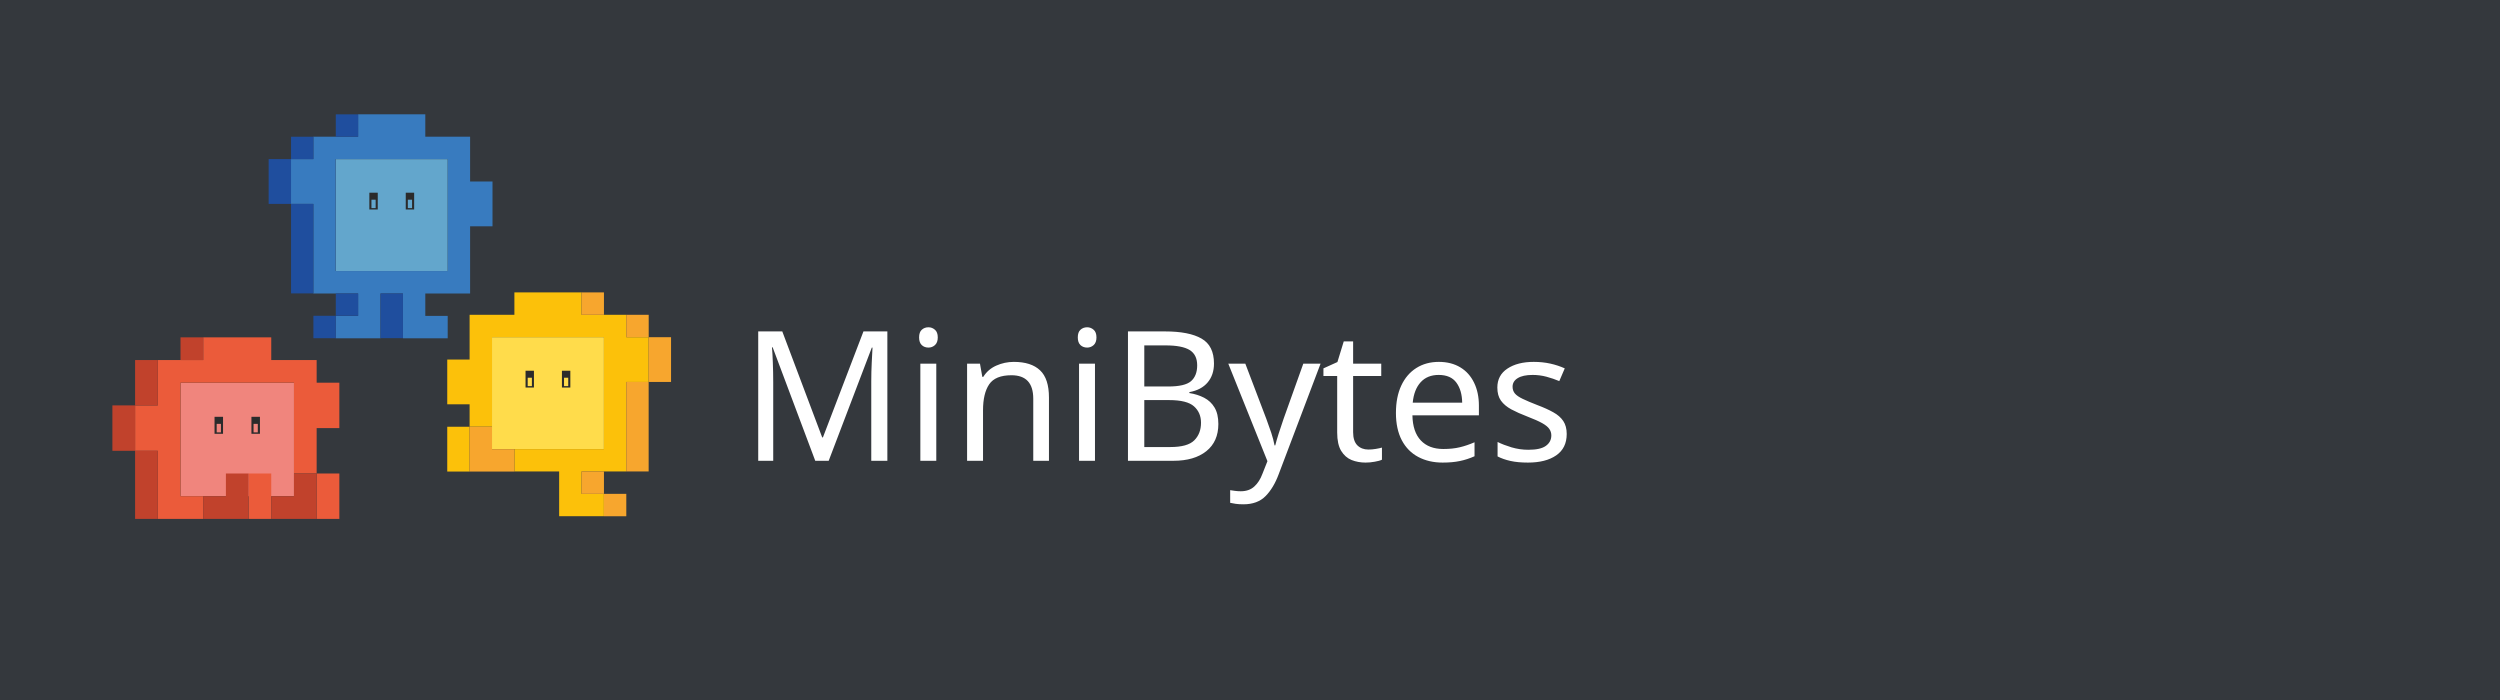
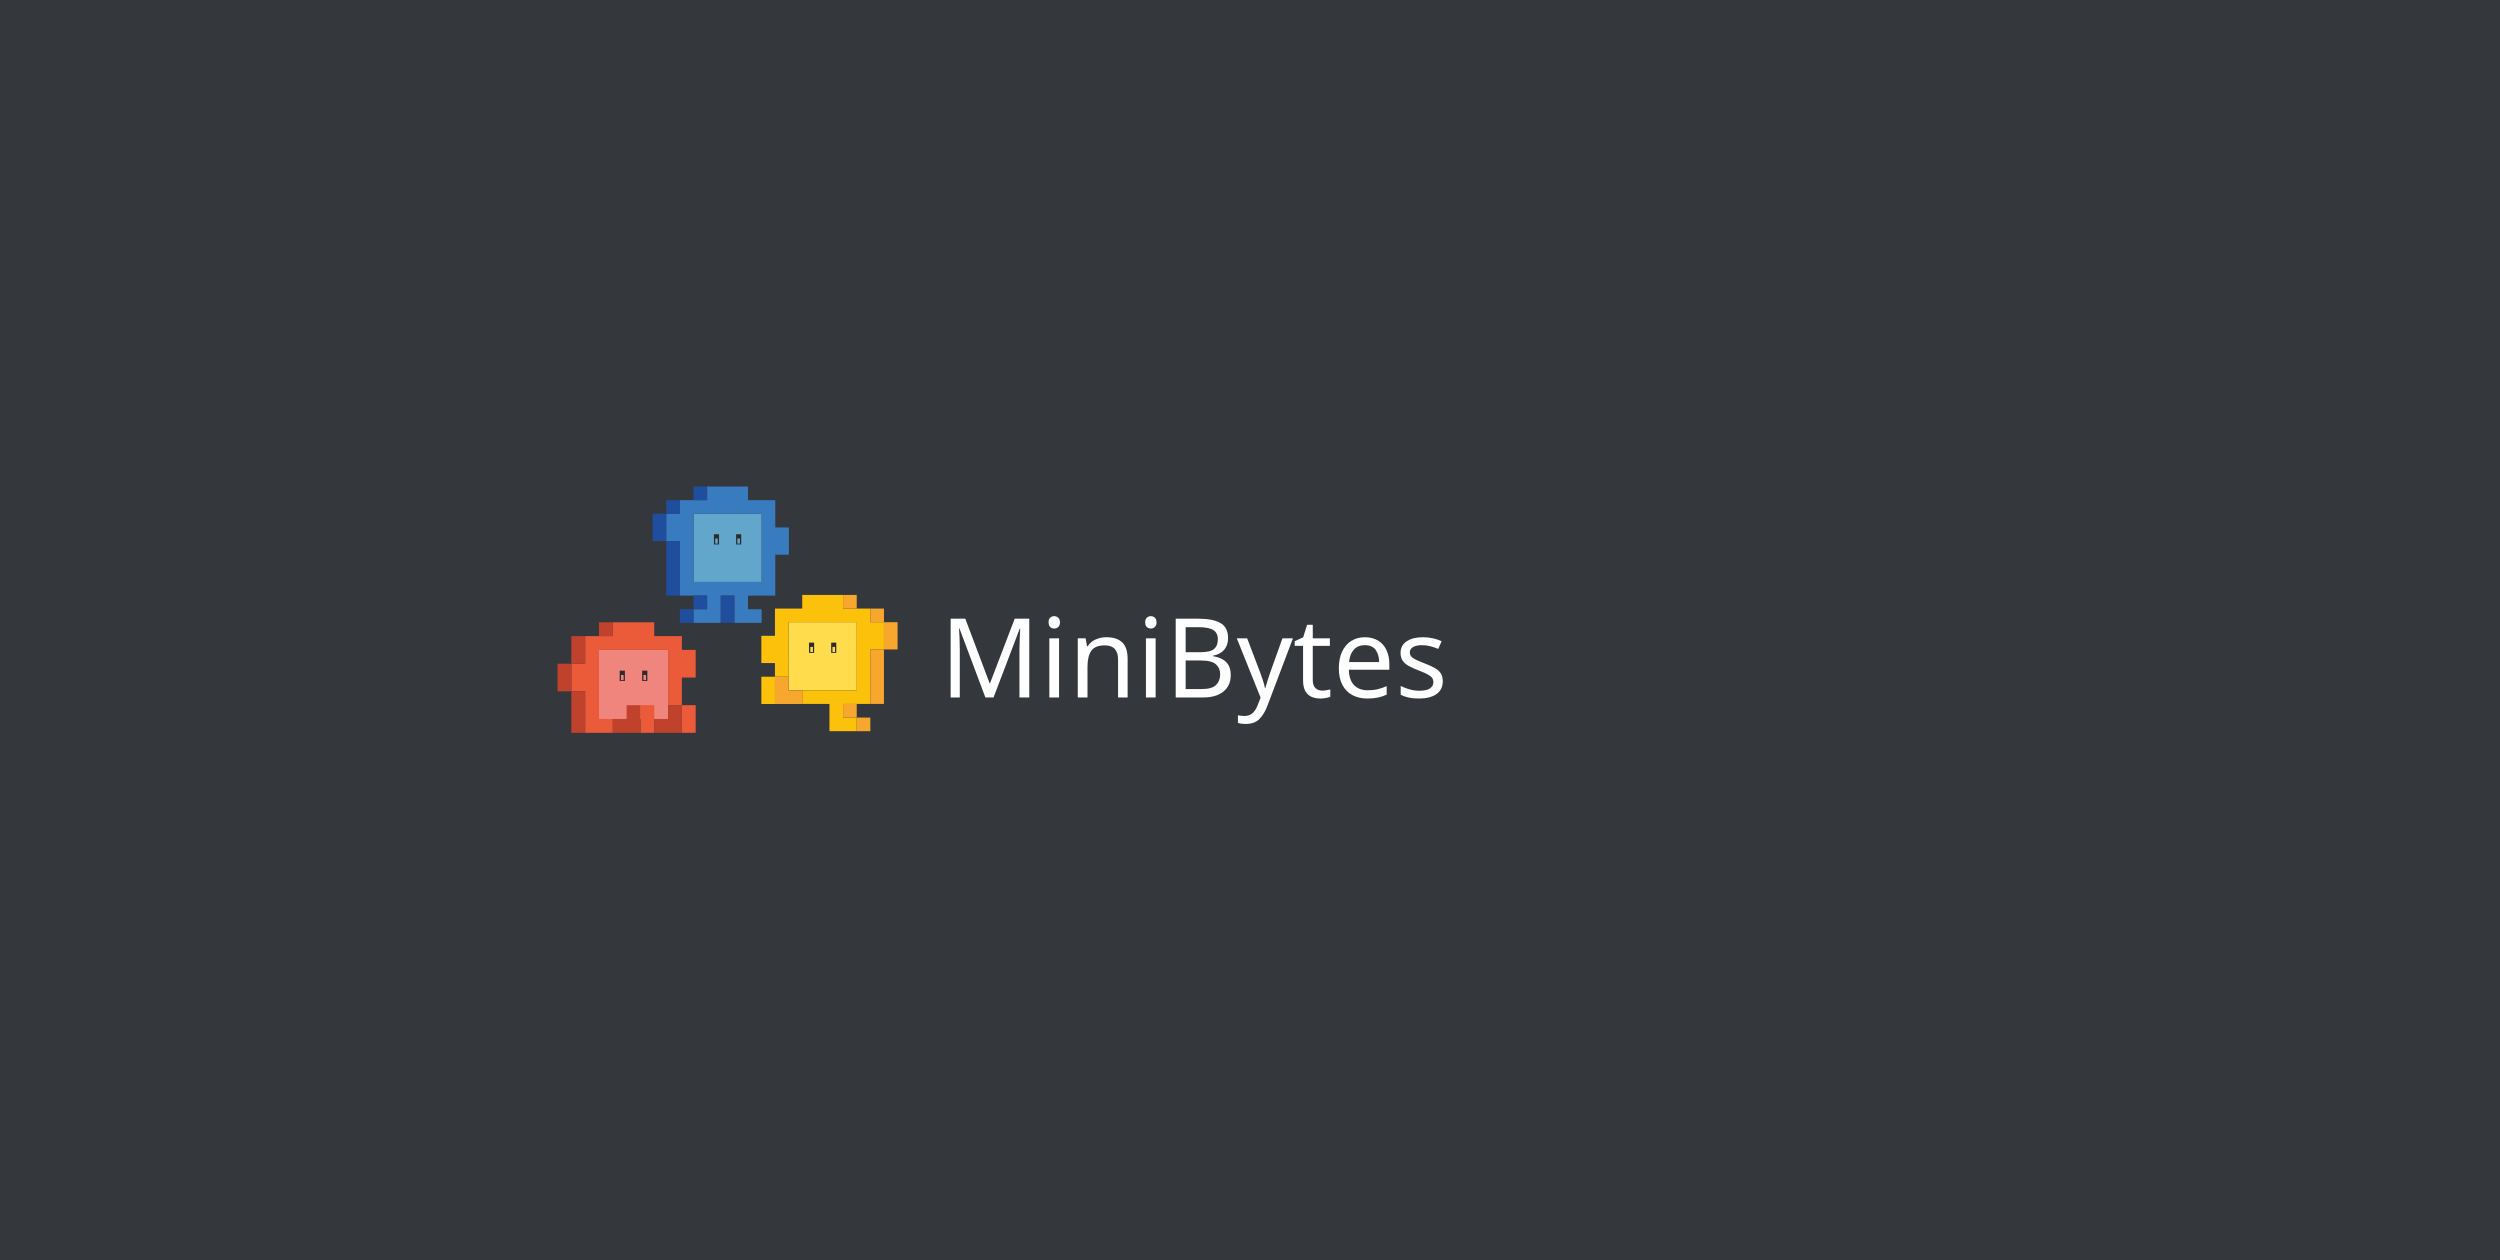
- <svg xmlns="http://www.w3.org/2000/svg" version="1.1" id="Laag_1" x="0px" y="0px" viewBox="0 0 500 140" style="enable-background:new 0 0 500 140;" xml:space="preserve">
-   <rect style="fill:#34383D;" width="500" height="140" />
-   <text transform="matrix(1 0 0 1 148.1282 92.1575)" style="fill:#FFFFFF; font-family:'PressStart2P-Regular'; font-size:36.232px;">MiniBytes</text>
+ <svg xmlns="http://www.w3.org/2000/svg" version="1.1" id="Laag_1" x="0px" y="0px" viewBox="0 0 821.43 414" style="enable-background:new 0 0 821.43 414;" xml:space="preserve">
+   <rect y="-0.41" style="fill:#34383D;" width="821.43" height="414.41" />
  <g>
-     <rect x="67.16" y="31.83" style="fill:#63A6CC;" width="22.38" height="22.38" />
-     <rect x="81.15" y="38.54" style="fill:#2B2B2B;" width="1.68" height="3.36" />
-     <rect x="73.87" y="38.54" style="fill:#2B2B2B;" width="1.68" height="3.36" />
-     <rect x="81.57" y="39.94" style="fill:#63A6CC;" width="0.84" height="1.68" />
-     <rect x="74.29" y="39.94" style="fill:#63A6CC;" width="0.84" height="1.68" />
-     <path style="fill:#387BBF;" d="M94.02,36.3v-4.48v-4.48h-4.48h-4.48v-4.48h-4.48h-4.48h-4.48v4.48h-4.48h-4.48v4.48h-4.48v4.48v4.48h4.48   v4.48v4.48v4.48v4.48h4.48h4.48v4.48h-4.48v4.48h4.48h4.48v-4.48v-4.48h4.48v4.48v4.48h4.48h4.48v-4.48h-4.48v-4.48h4.48h4.48   v-4.48v-4.48v-4.48h4.48v-4.48V36.3H94.02z M89.54,49.73v4.48h-4.48h-4.48h-4.48h-4.48h-4.48v-4.48v-4.48v-4.48V36.3v-4.48h4.48   h4.48h4.48h4.48h4.48v4.48v4.48v4.48V49.73z" />
+     <rect x="160.71" y="137" style="fill:#34383D;" width="500" height="140" />
+     <text transform="matrix(1 0 0 1 308.8425 229.1575)" style="fill:#FFFFFF; font-family:'PressStart2P-Regular'; font-size:36.232px;">MiniBytes</text>
    <g>
-       <rect x="58.21" y="27.35" style="fill:#1F4E9E;" width="4.48" height="4.48" />
-       <polygon style="fill:#1F4E9E;" points="76.11,58.68 76.11,63.16 76.11,67.63 80.59,67.63 80.59,63.16 80.59,58.68   " />
-       <rect x="67.16" y="58.68" style="fill:#1F4E9E;" width="4.48" height="4.48" />
-       <rect x="62.68" y="63.16" style="fill:#1F4E9E;" width="4.48" height="4.48" />
-       <polygon style="fill:#1F4E9E;" points="58.21,31.82 53.73,31.82 53.73,36.3 53.73,40.78 58.21,40.78 58.21,36.3   " />
-       <polygon style="fill:#1F4E9E;" points="58.21,49.73 58.21,54.21 58.21,58.68 62.68,58.68 62.68,54.21 62.68,49.73 62.68,45.25     62.68,40.78 58.21,40.78 58.21,45.25   " />
-       <rect x="67.16" y="22.87" style="fill:#1F4E9E;" width="4.48" height="4.48" />
-     </g>
-   </g>
-   <g>
-     <rect x="36.1" y="76.54" transform="matrix(-1 -4.488555e-11 4.488555e-11 -1 94.8929 175.784)" style="fill:#F0857D;" width="22.69" height="22.69" />
-     <rect x="42.91" y="83.35" transform="matrix(-1 -4.381663e-11 4.381663e-11 -1 87.5173 170.1104)" style="fill:#2B2B2B;" width="1.7" height="3.4" />
-     <rect x="50.28" y="83.35" transform="matrix(-1 -4.381663e-11 4.381663e-11 -1 102.2685 170.1104)" style="fill:#2B2B2B;" width="1.7" height="3.4" />
-     <rect x="43.33" y="84.77" transform="matrix(-1 -4.488555e-11 4.488555e-11 -1 87.5173 171.2451)" style="fill:#F0857D;" width="0.85" height="1.7" />
-     <rect x="50.71" y="84.77" transform="matrix(-1 -3.633594e-11 3.633594e-11 -1 102.2685 171.2451)" style="fill:#F0857D;" width="0.85" height="1.7" />
-     <g>
-       <polygon style="fill:#EB5B3A;" points="31.56,81.08 31.56,76.54 31.56,72.01 36.1,72.01 40.64,72.01 40.64,67.47 45.18,67.47 49.72,67.47     54.25,67.47 54.25,72.01 58.79,72.01 63.33,72.01 63.33,76.54 67.87,76.54 67.87,81.08 67.87,85.62 63.33,85.62 63.33,90.16     63.33,94.7 58.79,94.7 58.79,90.16 58.79,85.62 58.79,81.08 58.79,76.54 54.25,76.54 49.72,76.54 45.18,76.54 40.64,76.54     36.1,76.54 36.1,81.08 36.1,85.62 36.1,90.16 36.1,94.7 36.1,99.24 40.64,99.24 40.64,103.78 36.1,103.78 31.56,103.78     31.56,99.24 31.56,94.7 31.56,90.16 27.02,90.16 27.02,85.62 27.02,81.08   " />
-       <polygon style="fill:#EB5B3A;" points="67.87,99.24 67.87,103.78 63.33,103.78 63.33,99.24 63.33,94.7 67.87,94.7   " />
-       <polygon style="fill:#EB5B3A;" points="54.25,99.24 54.25,103.78 49.72,103.78 49.72,99.24 49.72,94.7 54.25,94.7   " />
+       <rect x="227.87" y="168.83" style="fill:#63A6CC;" width="22.38" height="22.38" />
+       <rect x="241.86" y="175.54" style="fill:#2B2B2B;" width="1.68" height="3.36" />
+       <rect x="234.58" y="175.54" style="fill:#2B2B2B;" width="1.68" height="3.36" />
+       <rect x="242.28" y="176.94" style="fill:#63A6CC;" width="0.84" height="1.68" />
+       <rect x="235" y="176.94" style="fill:#63A6CC;" width="0.84" height="1.68" />
+       <path style="fill:#387BBF;" d="M254.73,173.3v-4.48v-4.48h-4.48h-4.48v-4.48h-4.48h-4.48h-4.48v4.48h-4.48h-4.48v4.48h-4.48v4.48v4.48    h4.48v4.48v4.48v4.48v4.48h4.48h4.48v4.48h-4.48v4.48h4.48h4.48v-4.48v-4.48h4.48v4.48v4.48h4.48h4.48v-4.48h-4.48v-4.48h4.48    h4.48v-4.48v-4.48v-4.48h4.48v-4.48v-4.48H254.73z M250.25,186.73v4.48h-4.48h-4.48h-4.48h-4.48h-4.48v-4.48v-4.48v-4.48v-4.47    v-4.48h4.48h4.48h4.48h4.48h4.48v4.48v4.48v4.48V186.73z" />
+       <g>
+         <rect x="218.92" y="164.35" style="fill:#1F4E9E;" width="4.48" height="4.48" />
+         <polygon style="fill:#1F4E9E;" points="236.82,195.68 236.82,200.16 236.82,204.63 241.3,204.63 241.3,200.16 241.3,195.68    " />
+         <rect x="227.87" y="195.68" style="fill:#1F4E9E;" width="4.48" height="4.48" />
+         <rect x="223.39" y="200.16" style="fill:#1F4E9E;" width="4.48" height="4.48" />
+         <polygon style="fill:#1F4E9E;" points="218.92,168.82 214.44,168.82 214.44,173.3 214.44,177.78 218.92,177.78 218.92,173.3    " />
+         <polygon style="fill:#1F4E9E;" points="218.92,186.73 218.92,191.21 218.92,195.68 223.39,195.68 223.39,191.21 223.39,186.73      223.39,182.25 223.39,177.78 218.92,177.78 218.92,182.25    " />
+         <rect x="227.87" y="159.87" style="fill:#1F4E9E;" width="4.48" height="4.48" />
+       </g>
    </g>
    <g>
-       <polygon style="fill:#C1422C;" points="27.02,72.01 31.56,72.01 31.56,76.54 31.56,81.08 27.02,81.08 27.02,76.54   " />
-       <polygon style="fill:#C1422C;" points="27.02,81.08 27.02,85.62 27.02,90.16 22.48,90.16 22.48,85.62 22.48,81.08   " />
-       <polygon style="fill:#C1422C;" points="31.56,94.7 31.56,99.24 31.56,103.78 27.02,103.78 27.02,99.24 27.02,94.7 27.02,90.16     31.56,90.16   " />
-       <polygon style="fill:#C1422C;" points="58.79,94.7 63.33,94.7 63.33,99.24 63.33,103.78 58.79,103.78 54.25,103.78 54.25,99.24     58.79,99.24   " />
-       <polygon style="fill:#C1422C;" points="45.18,94.7 49.72,94.7 49.72,99.24 49.72,103.78 45.18,103.78 40.64,103.78 40.64,99.24     45.18,99.24   " />
-       <rect x="36.1" y="67.47" style="fill:#C1422C;" width="4.54" height="4.54" />
-     </g>
-   </g>
-   <g>
-     <rect x="98.4" y="67.44" transform="matrix(-1 -4.478163e-11 4.478163e-11 -1 219.1824 157.2515)" style="fill:#FFDC4B;" width="22.38" height="22.38" />
-     <rect x="105.12" y="74.15" transform="matrix(-1 -4.876423e-11 4.876423e-11 -1 211.9086 151.6562)" style="fill:#2B2B2B;" width="1.68" height="3.36" />
-     <rect x="112.39" y="74.15" transform="matrix(-1 -4.442947e-11 4.442947e-11 -1 226.4563 151.6562)" style="fill:#2B2B2B;" width="1.68" height="3.36" />
-     <rect x="105.53" y="75.55" transform="matrix(-1 -4.551349e-11 4.551349e-11 -1 211.9086 152.7753)" style="fill:#FFDC4B;" width="0.84" height="1.68" />
-     <rect x="112.81" y="75.55" transform="matrix(-1 -4.334589e-11 4.334589e-11 -1 226.4563 152.7753)" style="fill:#FFDC4B;" width="0.84" height="1.68" />
-     <g>
-       <polygon style="fill:#FCC10A;" points="93.92,71.91 93.92,67.44 93.92,62.96 98.4,62.96 102.88,62.96 102.88,58.48 107.35,58.48     107.35,58.48 111.83,58.48 111.83,62.96 111.83,62.96 111.83,58.48 116.31,58.48 116.31,62.96 120.78,62.96 125.26,62.96     125.26,67.44 129.73,67.44 129.73,71.91 129.73,76.39 125.26,76.39 125.26,80.86 125.26,85.34 125.26,89.82 125.26,94.29     120.78,94.29 116.31,94.29 116.31,98.77 120.78,98.77 120.78,103.24 116.31,103.24 111.83,103.24 111.83,98.77 111.83,94.29     107.35,94.29 102.88,94.29 102.88,89.82 107.35,89.82 111.83,89.82 116.31,89.82 120.78,89.82 120.78,85.34 120.78,80.86     120.78,76.39 120.78,71.91 120.78,67.44 116.31,67.44 111.83,67.44 107.35,67.44 102.88,67.44 98.4,67.44 98.4,71.91 98.4,76.39     98.4,80.86 98.4,85.34 93.92,85.34 93.92,80.86 89.45,80.86 89.45,76.39 89.45,71.91   " />
-       <polygon style="fill:#FCC10A;" points="93.92,89.83 93.92,94.31 89.45,94.31 89.45,89.83 89.45,85.35 93.92,85.35   " />
+       <rect x="196.82" y="213.55" style="fill:#F0857D;" width="22.69" height="22.69" />
+       <rect x="203.62" y="220.36" style="fill:#2B2B2B;" width="1.7" height="3.4" />
+       <rect x="211" y="220.36" style="fill:#2B2B2B;" width="1.7" height="3.4" />
+       <rect x="204.05" y="221.78" style="fill:#F0857D;" width="0.85" height="1.7" />
+       <rect x="211.42" y="221.78" style="fill:#F0857D;" width="0.85" height="1.7" />
+       <g>
+         <polygon style="fill:#EB5B3A;" points="192.27,218.08 192.27,213.54 192.27,209.01 196.81,209.01 201.35,209.01 201.35,204.47      205.89,204.47 210.43,204.47 214.96,204.47 214.96,209.01 219.5,209.01 224.04,209.01 224.04,213.54 228.58,213.54      228.58,218.08 228.58,222.62 224.04,222.62 224.04,227.16 224.04,231.7 219.5,231.7 219.5,227.16 219.5,222.62 219.5,218.08      219.5,213.54 214.96,213.54 210.43,213.54 205.89,213.54 201.35,213.54 196.81,213.54 196.81,218.08 196.81,222.62      196.81,227.16 196.81,231.7 196.81,236.24 201.35,236.24 201.35,240.78 196.81,240.78 192.27,240.78 192.27,236.24 192.27,231.7      192.27,227.16 187.73,227.16 187.73,222.62 187.73,218.08    " />
+         <polygon style="fill:#EB5B3A;" points="228.58,236.24 228.58,240.78 224.04,240.78 224.04,236.24 224.04,231.7 228.58,231.7    " />
+         <polygon style="fill:#EB5B3A;" points="214.96,236.24 214.96,240.78 210.43,240.78 210.43,236.24 210.43,231.7 214.96,231.7    " />
+       </g>
+       <g>
+         <polygon style="fill:#C1422C;" points="187.73,209.01 192.27,209.01 192.27,213.54 192.27,218.08 187.73,218.08 187.73,213.54    " />
+         <polygon style="fill:#C1422C;" points="187.73,218.08 187.73,222.62 187.73,227.16 183.19,227.16 183.19,222.62 183.19,218.08    " />
+         <polygon style="fill:#C1422C;" points="192.27,231.7 192.27,236.24 192.27,240.78 187.73,240.78 187.73,236.24 187.73,231.7      187.73,227.16 192.27,227.16    " />
+         <polygon style="fill:#C1422C;" points="219.5,231.7 224.04,231.7 224.04,236.24 224.04,240.78 219.5,240.78 214.96,240.78      214.96,236.24 219.5,236.24    " />
+         <polygon style="fill:#C1422C;" points="205.89,231.7 210.43,231.7 210.43,236.24 210.43,240.78 205.89,240.78 201.35,240.78      201.35,236.24 205.89,236.24    " />
+         <rect x="196.81" y="204.47" style="fill:#C1422C;" width="4.54" height="4.54" />
+       </g>
    </g>
    <g>
-       <rect x="125.26" y="62.96" style="fill:#F7A62E;" width="4.48" height="4.48" />
-       <rect x="116.31" y="94.29" style="fill:#F7A62E;" width="4.48" height="4.48" />
-       <rect x="120.78" y="98.77" style="fill:#F7A62E;" width="4.48" height="4.48" />
-       <polygon style="fill:#F7A62E;" points="129.73,67.44 134.21,67.44 134.21,71.91 134.21,76.39 129.73,76.39 129.73,71.91   " />
-       <polygon style="fill:#F7A62E;" points="129.73,85.34 129.73,89.82 129.73,94.29 125.26,94.29 125.26,89.82 125.26,85.34 125.26,80.86     125.26,76.39 129.73,76.39 129.73,80.86   " />
-       <polygon style="fill:#F7A62E;" points="98.4,85.35 98.4,89.83 102.88,89.83 102.88,94.31 98.4,94.31 93.92,94.31 93.92,89.83     93.92,85.35   " />
-       <rect x="116.31" y="58.48" style="fill:#F7A62E;" width="4.48" height="4.48" />
+       <rect x="259.12" y="204.43" style="fill:#FFDC4B;" width="22.38" height="22.38" />
+       <rect x="265.82" y="211.15" style="fill:#2B2B2B;" width="1.68" height="3.36" />
+       <rect x="273.1" y="211.15" style="fill:#2B2B2B;" width="1.68" height="3.36" />
+       <rect x="266.25" y="212.55" style="fill:#FFDC4B;" width="0.84" height="1.68" />
+       <rect x="273.52" y="212.55" style="fill:#FFDC4B;" width="0.84" height="1.68" />
+       <g>
+         <polygon style="fill:#FCC10A;" points="254.63,208.91 254.63,204.44 254.63,199.96 259.11,199.96 263.59,199.96 263.59,195.48      268.06,195.48 268.06,195.48 272.54,195.48 272.54,199.96 272.54,199.96 272.54,195.48 277.02,195.48 277.02,199.96      281.49,199.96 285.97,199.96 285.97,204.44 290.44,204.44 290.44,208.91 290.44,213.39 285.97,213.39 285.97,217.86      285.97,222.34 285.97,226.82 285.97,231.29 281.49,231.29 277.02,231.29 277.02,235.77 281.49,235.77 281.49,240.24      277.02,240.24 272.54,240.24 272.54,235.77 272.54,231.29 268.06,231.29 263.59,231.29 263.59,226.82 268.06,226.82      272.54,226.82 277.02,226.82 281.49,226.82 281.49,222.34 281.49,217.86 281.49,213.39 281.49,208.91 281.49,204.44      277.02,204.44 272.54,204.44 268.06,204.44 263.59,204.44 259.11,204.44 259.11,208.91 259.11,213.39 259.11,217.86      259.11,222.34 254.63,222.34 254.63,217.86 250.16,217.86 250.16,213.39 250.16,208.91    " />
+         <polygon style="fill:#FCC10A;" points="254.63,226.83 254.63,231.31 250.16,231.31 250.16,226.83 250.16,222.35 254.63,222.35    " />
+       </g>
+       <g>
+         <rect x="285.97" y="199.96" style="fill:#F7A62E;" width="4.48" height="4.48" />
+         <rect x="277.02" y="231.29" style="fill:#F7A62E;" width="4.48" height="4.48" />
+         <rect x="281.49" y="235.77" style="fill:#F7A62E;" width="4.48" height="4.48" />
+         <polygon style="fill:#F7A62E;" points="290.44,204.44 294.92,204.44 294.92,208.91 294.92,213.39 290.44,213.39 290.44,208.91    " />
+         <polygon style="fill:#F7A62E;" points="290.44,222.34 290.44,226.82 290.44,231.29 285.97,231.29 285.97,226.82 285.97,222.34      285.97,217.86 285.97,213.39 290.44,213.39 290.44,217.86    " />
+         <polygon style="fill:#F7A62E;" points="259.11,222.35 259.11,226.83 263.59,226.83 263.59,231.31 259.11,231.31 254.63,231.31      254.63,226.83 254.63,222.35    " />
+         <rect x="277.02" y="195.48" style="fill:#F7A62E;" width="4.48" height="4.48" />
+       </g>
    </g>
  </g>
</svg>
